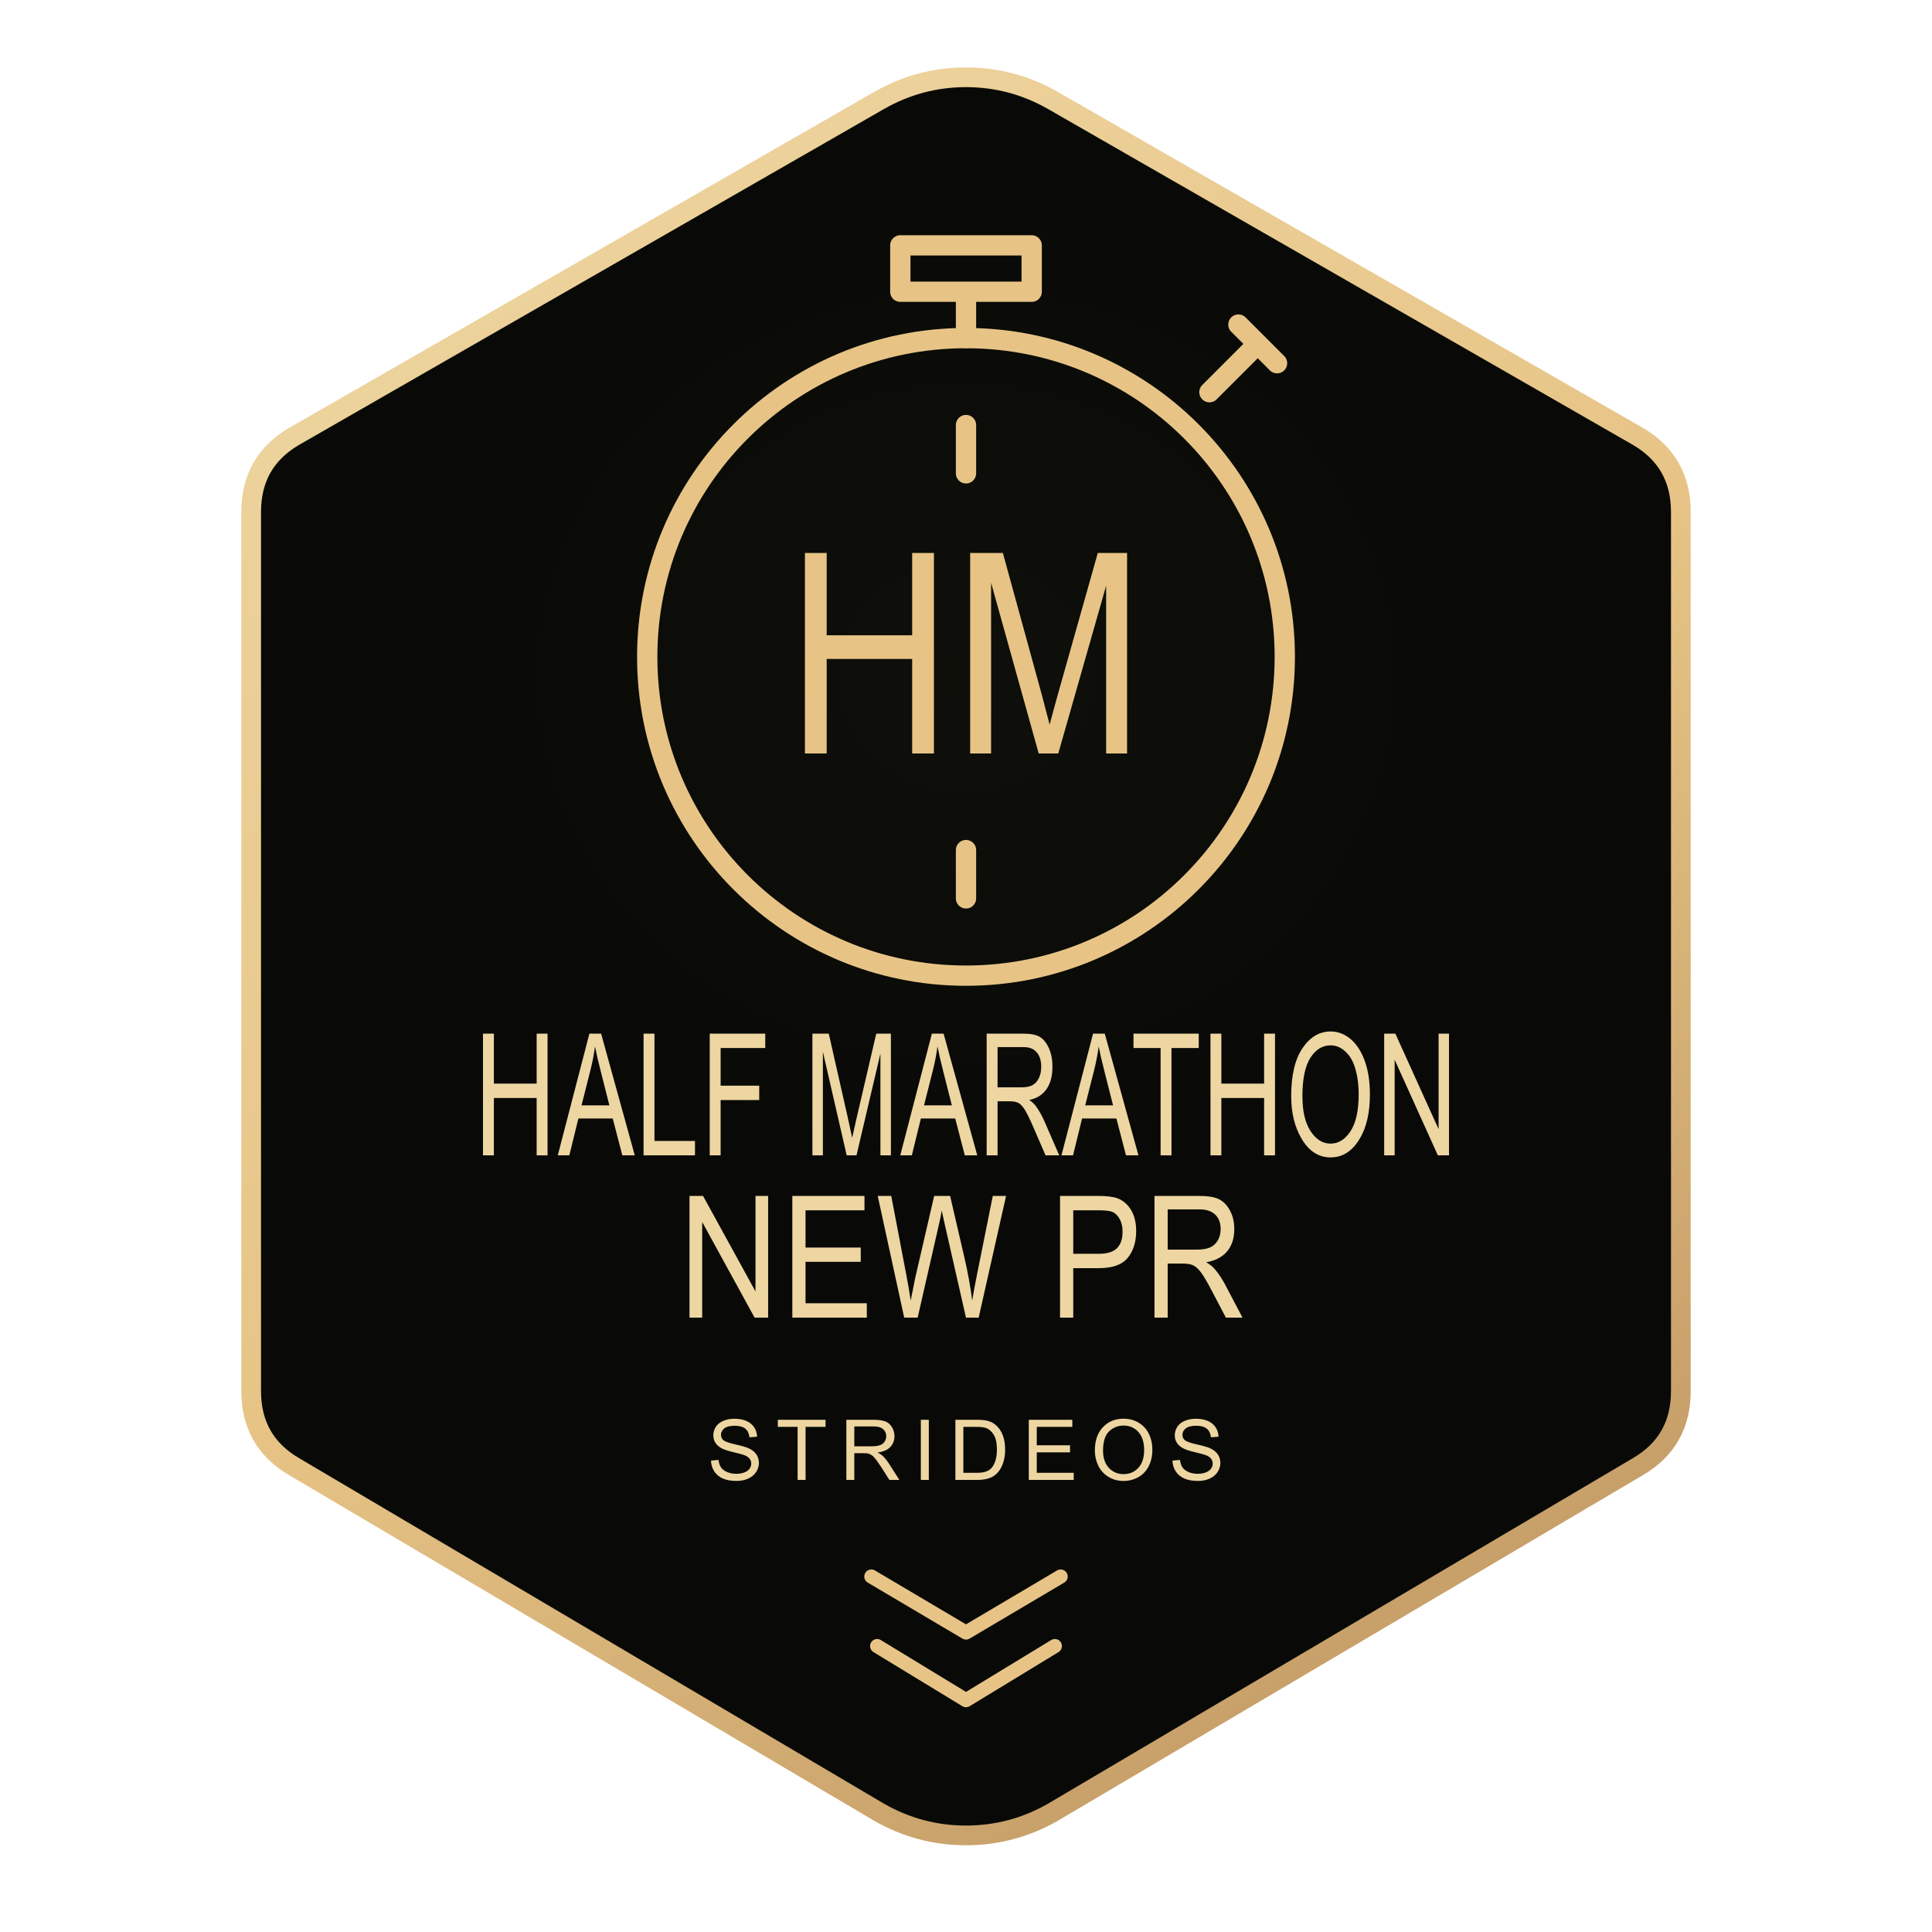
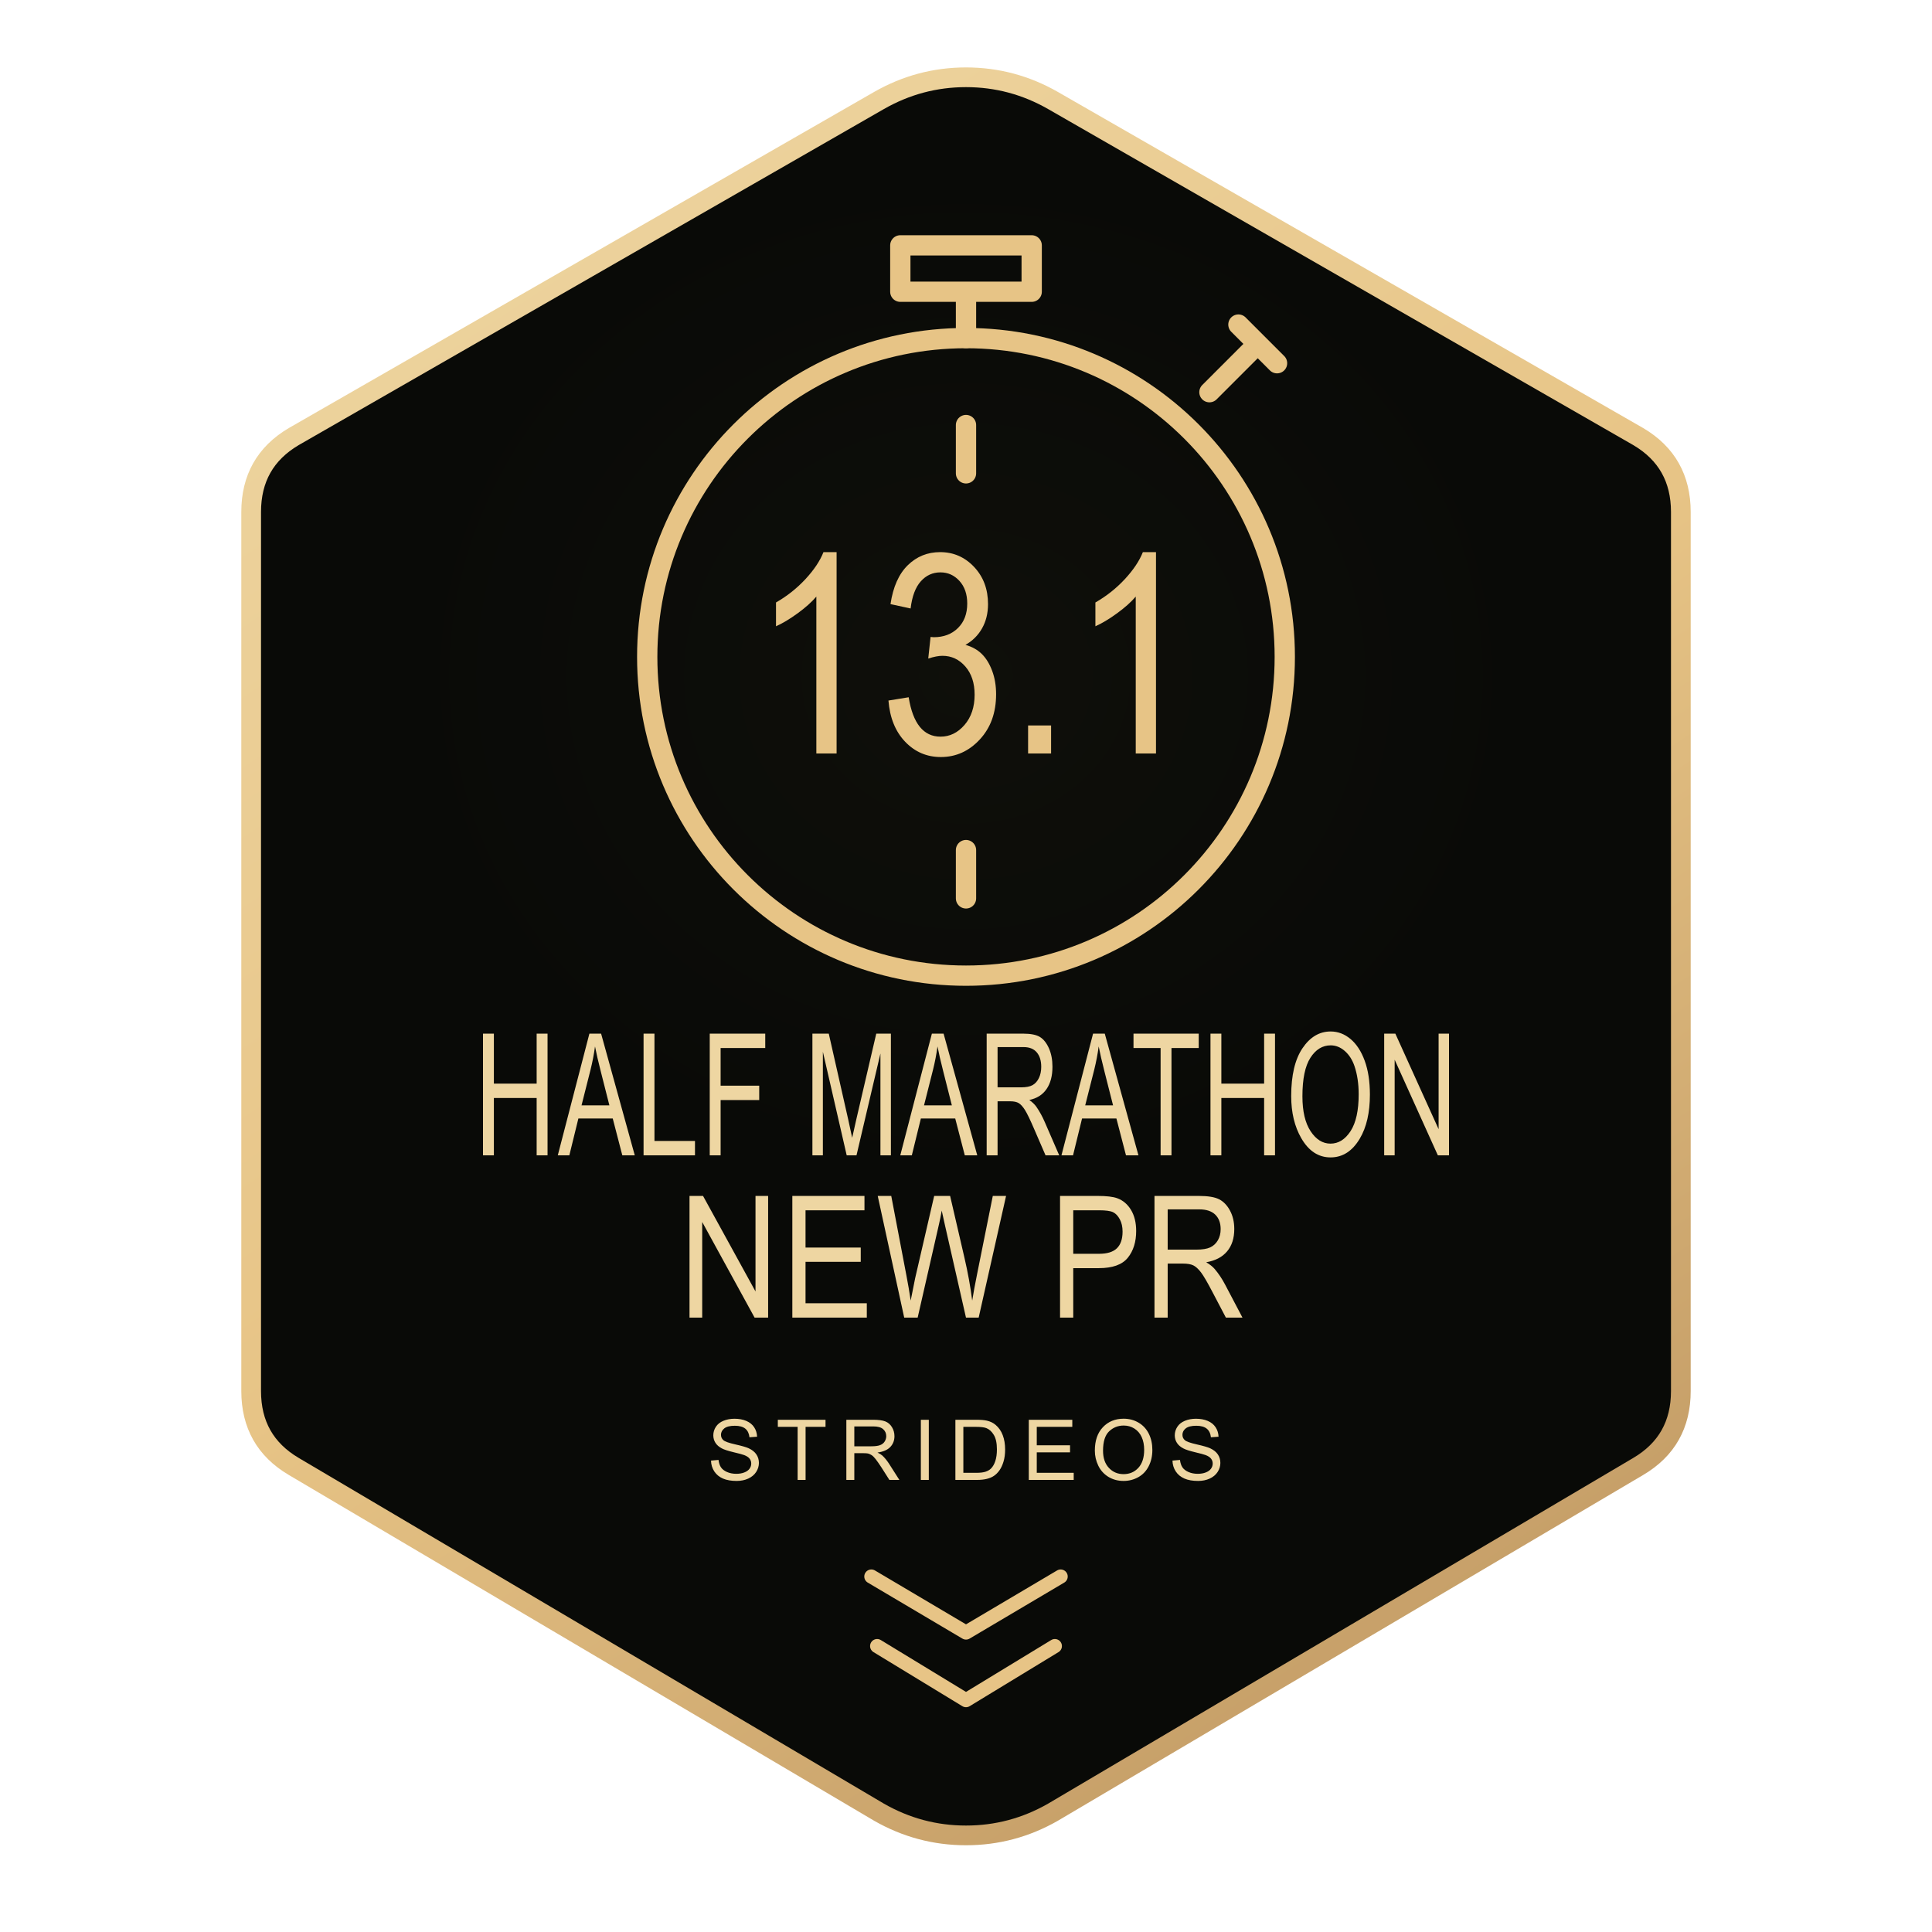
<svg xmlns="http://www.w3.org/2000/svg" width="100" height="100" viewBox="0 0 100 100" fill="none" role="img" aria-label="Half Marathon personal record badge, earned">
  <defs>
    <linearGradient id="race-pr-half-marathon-unlocked-edge" x1="20" y1="4" x2="80" y2="95" gradientUnits="userSpaceOnUse">
      <stop stop-color="#EED6A2" />
      <stop offset=".5" stop-color="#E7C486" />
      <stop offset="1" stop-color="#BD9560" />
    </linearGradient>
    <radialGradient id="race-pr-half-marathon-unlocked-ambient">
      <stop stop-color="#E7C486" stop-opacity=".025" />
      <stop offset="1" stop-color="#E7C486" stop-opacity="0" />
    </radialGradient>
  </defs>
  <path data-frame="firsts-derived" d="M50 4 Q52.4 4 54.5 5.2 L84.8 22.6 Q87 23.9 87 26.5 L87 72 Q87 74.6 84.8 75.9 L54.5 93.8 Q52.4 95 50 95 Q47.6 95 45.5 93.8 L15.2 75.9 Q13 74.6 13 72 L13 26.5 Q13 23.9 15.2 22.6 L45.5 5.2 Q47.6 4 50 4 Z" fill="#090A07" stroke="url(#race-pr-half-marathon-unlocked-edge)" stroke-width="1.02" stroke-linejoin="round" />
  <ellipse cx="50" cy="35" rx="30" ry="27" fill="url(#race-pr-half-marathon-unlocked-ambient)" />
  <g data-layout="full-timing">
    <g data-glyph="stopwatch" fill="none" stroke="#E7C486" stroke-width="1.05" stroke-linecap="round" stroke-linejoin="round">
      <circle cx="50" cy="34" r="16.5" />
      <path d="M46.6 12.7 H53.4 V15.1 H46.6 Z M50 15.1 V17.5 M62.6 20.3 L65.1 17.8 M64.1 16.8 L66.1 18.8 M50 22 V24.5 M50 44 V46.5" />
    </g>
-     <path data-lettering="distance-face" data-text="HM" fill="#E7C486" stroke="none" d="M41.663 39L41.663 28.621L42.789 28.621L42.789 32.883L47.214 32.883L47.214 28.621L48.34 28.621L48.34 39L47.214 39L47.214 34.108L42.789 34.108L42.789 39ZM50.216 39L50.216 28.621L51.908 28.621L53.926 35.97L54.329 37.506Q54.478 36.933 54.783 35.842L56.822 28.621L58.337 28.621L58.337 39L57.254 39L57.254 30.313L54.776 39L53.763 39L51.299 30.164L51.299 39Z" />
+     <path data-lettering="distance-face" data-text="13.1" fill="#E7C486" stroke="none" d="M43.302 39L42.254 39L42.254 30.879Q41.893 31.304 41.284 31.746Q40.676 32.189 40.166 32.416L40.166 31.184Q41.03 30.688 41.692 29.973Q42.354 29.258 42.623 28.578L43.302 28.578ZM45.986 36.26L47.033 36.09Q47.359 38.129 48.683 38.129Q49.398 38.129 49.922 37.524Q50.446 36.918 50.446 35.956Q50.446 35.049 49.965 34.497Q49.483 33.945 48.782 33.945Q48.485 33.945 48.046 34.086L48.166 32.968L48.329 32.982Q49.101 32.982 49.582 32.508Q50.064 32.033 50.064 31.24Q50.064 30.511 49.66 30.068Q49.257 29.626 48.676 29.626Q48.074 29.626 47.66 30.09Q47.246 30.553 47.133 31.495L46.092 31.269Q46.29 29.938 46.984 29.258Q47.678 28.578 48.662 28.578Q49.696 28.578 50.418 29.343Q51.14 30.107 51.14 31.269Q51.14 31.977 50.832 32.522Q50.524 33.067 49.972 33.378Q50.481 33.52 50.814 33.846Q51.147 34.171 51.352 34.717Q51.558 35.262 51.558 35.934Q51.558 37.365 50.715 38.274Q49.873 39.184 48.697 39.184Q47.607 39.184 46.849 38.391Q46.092 37.598 45.986 36.26ZM53.214 39L53.214 37.549L54.404 37.549L54.404 39ZM59.834 39L58.786 39L58.786 30.879Q58.425 31.304 57.816 31.746Q57.208 32.189 56.698 32.416L56.698 31.184Q57.562 30.688 58.224 29.973Q58.885 29.258 59.155 28.578L59.834 28.578Z" />
  </g>
  <path data-lettering="distance-title" data-text="HALF MARATHON" fill="#EED6A2" stroke="none" d="M25 59.8L25 53.501L25.563 53.501L25.563 56.087L27.777 56.087L27.777 53.501L28.341 53.501L28.341 59.8L27.777 59.8L27.777 56.831L25.563 56.831L25.563 59.8ZM28.871 59.8L30.507 53.501L31.113 53.501L32.856 59.8L32.211 59.8L31.715 57.892L29.937 57.892L29.469 59.8ZM30.1 57.213L31.542 57.213L31.099 55.469Q30.893 54.665 30.798 54.163Q30.716 54.768 30.567 55.366ZM33.311 59.8L33.311 53.501L33.875 53.501L33.875 59.057L35.972 59.057L35.972 59.8ZM36.736 59.8L36.736 53.501L39.609 53.501L39.609 54.244L37.299 54.244L37.299 56.195L39.297 56.195L39.297 56.938L37.299 56.938L37.299 59.8ZM42.05 59.8L42.05 53.501L42.897 53.501L43.907 57.961L44.108 58.893Q44.183 58.545 44.335 57.884L45.355 53.501L46.113 53.501L46.113 59.8L45.571 59.8L45.571 54.528L44.332 59.8L43.825 59.8L42.592 54.438L42.592 59.8ZM46.598 59.8L48.234 53.501L48.84 53.501L50.583 59.8L49.938 59.8L49.442 57.892L47.664 57.892L47.196 59.8ZM47.827 57.213L49.268 57.213L48.826 55.469Q48.62 54.665 48.525 54.163Q48.443 54.768 48.294 55.366ZM51.07 59.8L51.07 53.501L52.958 53.501Q53.55 53.501 53.832 53.677Q54.113 53.853 54.294 54.263Q54.475 54.674 54.475 55.215Q54.475 55.929 54.168 56.371Q53.862 56.814 53.277 56.934Q53.515 57.106 53.639 57.282Q53.89 57.643 54.081 58.086L54.825 59.8L54.117 59.8L53.55 58.489Q53.221 57.72 53.052 57.454Q52.884 57.188 52.726 57.095Q52.569 57.003 52.285 57.003L51.634 57.003L51.634 59.8ZM51.634 56.281L52.845 56.281Q53.242 56.281 53.447 56.165Q53.653 56.049 53.773 55.8Q53.894 55.55 53.894 55.22Q53.894 54.743 53.663 54.47Q53.433 54.197 52.98 54.197L51.634 54.197ZM54.941 59.8L56.577 53.501L57.183 53.501L58.926 59.8L58.281 59.8L57.785 57.892L56.007 57.892L55.54 59.8ZM56.17 57.213L57.612 57.213L57.169 55.469Q56.964 54.665 56.868 54.163Q56.786 54.768 56.638 55.366ZM60.073 59.8L60.073 54.244L58.67 54.244L58.67 53.501L62.046 53.501L62.046 54.244L60.636 54.244L60.636 59.8ZM62.654 59.8L62.654 53.501L63.217 53.501L63.217 56.087L65.431 56.087L65.431 53.501L65.994 53.501L65.994 59.8L65.431 59.8L65.431 56.831L63.217 56.831L63.217 59.8ZM66.832 56.732Q66.832 55.121 67.417 54.255Q68.001 53.389 68.873 53.389Q69.436 53.389 69.9 53.776Q70.364 54.163 70.635 54.899Q70.906 55.636 70.906 56.655Q70.906 58.055 70.382 58.936Q69.805 59.907 68.869 59.907Q67.927 59.907 67.353 58.911Q66.832 58.008 66.832 56.732ZM67.413 56.745Q67.413 57.909 67.837 58.552Q68.26 59.194 68.866 59.194Q69.486 59.194 69.906 58.545Q70.325 57.896 70.325 56.638Q70.325 55.825 70.109 55.185Q69.943 54.695 69.608 54.401Q69.273 54.107 68.876 54.107Q68.239 54.107 67.826 54.751Q67.413 55.396 67.413 56.745ZM71.645 59.8L71.645 53.501L72.223 53.501L74.462 58.446L74.462 53.501L75 53.501L75 59.8L74.423 59.8L72.187 54.85L72.187 59.8Z" />
  <path data-lettering="new-pr" data-text="NEW PR" fill="#EED6A2" stroke="none" d="M35.689 68.2L35.689 61.901L36.389 61.901L39.105 66.846L39.105 61.901L39.758 61.901L39.758 68.2L39.058 68.2L36.346 63.25L36.346 68.2ZM41.011 68.2L41.011 61.901L44.745 61.901L44.745 62.644L41.694 62.644L41.694 64.573L44.552 64.573L44.552 65.312L41.694 65.312L41.694 67.457L44.866 67.457L44.866 68.2ZM46.802 68.2L45.431 61.901L46.131 61.901L46.918 66.03Q47.042 66.666 47.137 67.319L47.369 66.155L48.353 61.901L49.178 61.901L49.917 65.089Q50.188 66.254 50.321 67.319Q50.42 66.705 50.574 65.948L51.387 61.901L52.074 61.901L50.656 68.2L49.999 68.2L48.907 63.4L48.744 62.661Q48.671 63.074 48.594 63.4L47.498 68.2ZM54.868 68.2L54.868 61.901L56.815 61.901Q57.502 61.901 57.829 62.021Q58.275 62.184 58.542 62.627Q58.808 63.07 58.808 63.714Q58.808 64.565 58.374 65.102Q57.94 65.639 56.875 65.639L55.551 65.639L55.551 68.2ZM55.551 64.896L56.888 64.896Q57.519 64.896 57.811 64.61Q58.104 64.324 58.104 63.748Q58.104 63.375 57.96 63.108Q57.816 62.842 57.612 62.743Q57.407 62.644 56.875 62.644L55.551 62.644ZM59.756 68.2L59.756 61.901L62.046 61.901Q62.764 61.901 63.106 62.077Q63.447 62.253 63.666 62.663Q63.886 63.074 63.886 63.615Q63.886 64.329 63.514 64.771Q63.142 65.214 62.433 65.334Q62.721 65.506 62.871 65.682Q63.177 66.043 63.409 66.486L64.311 68.2L63.452 68.2L62.764 66.889Q62.364 66.12 62.16 65.854Q61.956 65.588 61.765 65.495Q61.574 65.403 61.23 65.403L60.439 65.403L60.439 68.2ZM60.439 64.681L61.909 64.681Q62.39 64.681 62.639 64.565Q62.889 64.449 63.035 64.2Q63.181 63.95 63.181 63.62Q63.181 63.143 62.902 62.87Q62.622 62.597 62.072 62.597L60.439 62.597Z" />
  <g data-wordmark="STRIDEOS">
    <path data-text="STRIDEOS" fill="#EED6A2" stroke="none" d="M36.802 75.6L37.191 75.565C37.209 75.721 37.251 75.85 37.318 75.95C37.385 76.049 37.49 76.129 37.632 76.192C37.774 76.253 37.934 76.284 38.111 76.284C38.268 76.284 38.407 76.26 38.527 76.213C38.646 76.167 38.736 76.103 38.794 76.022C38.854 75.94 38.884 75.851 38.884 75.754C38.884 75.657 38.855 75.572 38.798 75.499C38.742 75.426 38.649 75.365 38.519 75.315C38.436 75.283 38.25 75.232 37.964 75.165C37.678 75.096 37.477 75.031 37.363 74.969C37.214 74.891 37.104 74.795 37.031 74.68C36.958 74.564 36.921 74.435 36.921 74.292C36.921 74.134 36.965 73.987 37.054 73.85C37.144 73.713 37.274 73.61 37.445 73.54C37.617 73.469 37.807 73.434 38.017 73.434C38.248 73.434 38.451 73.471 38.626 73.545C38.803 73.62 38.939 73.729 39.035 73.874C39.129 74.018 39.18 74.182 39.187 74.364L38.792 74.393C38.771 74.197 38.7 74.048 38.578 73.948C38.455 73.848 38.274 73.797 38.035 73.797C37.785 73.797 37.602 73.843 37.488 73.934C37.375 74.025 37.318 74.135 37.318 74.264C37.318 74.376 37.358 74.468 37.439 74.54C37.518 74.613 37.725 74.687 38.06 74.762C38.395 74.838 38.625 74.904 38.75 74.961C38.93 75.045 39.064 75.151 39.15 75.28C39.237 75.408 39.281 75.555 39.281 75.721C39.281 75.887 39.233 76.043 39.138 76.19C39.043 76.336 38.906 76.45 38.728 76.532C38.551 76.612 38.352 76.653 38.13 76.653C37.848 76.653 37.611 76.612 37.421 76.53C37.231 76.448 37.082 76.325 36.972 76.161C36.864 75.996 36.807 75.809 36.802 75.6ZM41.285 76.6L41.285 73.854L40.26 73.854L40.26 73.487L42.729 73.487L42.729 73.854L41.697 73.854L41.697 76.6ZM43.807 76.6L43.807 73.487L45.188 73.487C45.465 73.487 45.676 73.515 45.821 73.571C45.965 73.627 46.081 73.726 46.167 73.868C46.253 74.008 46.297 74.165 46.297 74.336C46.297 74.557 46.226 74.743 46.083 74.895C45.939 75.046 45.718 75.143 45.418 75.184C45.528 75.236 45.611 75.288 45.668 75.338C45.788 75.449 45.902 75.587 46.01 75.752L46.551 76.6L46.034 76.6L45.622 75.952C45.5 75.766 45.401 75.623 45.323 75.524C45.246 75.425 45.176 75.356 45.114 75.317C45.052 75.277 44.99 75.249 44.926 75.233C44.879 75.223 44.803 75.217 44.698 75.217L44.219 75.217L44.219 76.6ZM44.219 74.86L45.104 74.86C45.292 74.86 45.44 74.841 45.545 74.803C45.652 74.764 45.733 74.702 45.788 74.616C45.843 74.53 45.872 74.437 45.872 74.336C45.872 74.189 45.818 74.068 45.711 73.973C45.604 73.878 45.436 73.831 45.206 73.831L44.219 73.831ZM47.663 76.6L47.663 73.487L48.075 73.487L48.075 76.6ZM49.451 76.6L49.451 73.487L50.523 73.487C50.766 73.487 50.95 73.502 51.078 73.532C51.256 73.572 51.409 73.646 51.535 73.754C51.699 73.893 51.821 74.07 51.902 74.286C51.984 74.502 52.025 74.749 52.025 75.026C52.025 75.263 51.997 75.473 51.941 75.655C51.887 75.837 51.815 75.988 51.729 76.108C51.643 76.228 51.548 76.322 51.445 76.391C51.344 76.46 51.22 76.512 51.074 76.547C50.93 76.583 50.763 76.6 50.574 76.6ZM49.863 76.233L50.527 76.233C50.733 76.233 50.894 76.214 51.01 76.176C51.127 76.137 51.221 76.083 51.291 76.014C51.389 75.917 51.464 75.785 51.518 75.62C51.572 75.455 51.6 75.254 51.6 75.02C51.6 74.695 51.546 74.445 51.439 74.27C51.333 74.094 51.203 73.977 51.051 73.918C50.94 73.875 50.762 73.854 50.518 73.854L49.863 73.854ZM53.25 76.6L53.25 73.487L55.502 73.487L55.502 73.854L53.663 73.854L53.663 74.807L55.385 74.807L55.385 75.172L53.663 75.172L53.663 76.233L55.575 76.233L55.575 76.6ZM56.669 75.084C56.669 74.568 56.808 74.164 57.085 73.872C57.362 73.579 57.72 73.432 58.159 73.432C58.447 73.432 58.706 73.501 58.937 73.639C59.167 73.776 59.343 73.967 59.464 74.213C59.585 74.458 59.646 74.736 59.646 75.047C59.646 75.364 59.582 75.646 59.454 75.895C59.326 76.144 59.146 76.333 58.913 76.461C58.68 76.589 58.428 76.653 58.157 76.653C57.864 76.653 57.602 76.583 57.37 76.442C57.14 76.3 56.965 76.107 56.847 75.862C56.728 75.616 56.669 75.357 56.669 75.084ZM57.093 75.09C57.093 75.465 57.193 75.761 57.396 75.977C57.597 76.193 57.851 76.301 58.155 76.301C58.465 76.301 58.72 76.193 58.921 75.975C59.121 75.756 59.222 75.447 59.222 75.045C59.222 74.792 59.179 74.57 59.093 74.381C59.007 74.193 58.881 74.046 58.716 73.942C58.552 73.838 58.367 73.786 58.161 73.786C57.869 73.786 57.618 73.886 57.407 74.086C57.197 74.287 57.093 74.622 57.093 75.09ZM60.687 75.6L61.076 75.565C61.094 75.721 61.136 75.85 61.203 75.95C61.27 76.049 61.375 76.129 61.517 76.192C61.659 76.253 61.818 76.284 61.996 76.284C62.153 76.284 62.292 76.26 62.412 76.213C62.531 76.167 62.621 76.103 62.679 76.022C62.739 75.94 62.769 75.851 62.769 75.754C62.769 75.657 62.74 75.572 62.683 75.499C62.627 75.426 62.534 75.365 62.404 75.315C62.32 75.283 62.135 75.232 61.849 75.165C61.562 75.096 61.362 75.031 61.248 74.969C61.099 74.891 60.988 74.795 60.916 74.68C60.842 74.564 60.806 74.435 60.806 74.292C60.806 74.134 60.85 73.987 60.939 73.85C61.029 73.713 61.159 73.61 61.33 73.54C61.501 73.469 61.692 73.434 61.902 73.434C62.132 73.434 62.335 73.471 62.511 73.545C62.688 73.62 62.824 73.729 62.919 73.874C63.014 74.018 63.065 74.182 63.072 74.364L62.677 74.393C62.656 74.197 62.584 74.048 62.462 73.948C62.34 73.848 62.159 73.797 61.919 73.797C61.669 73.797 61.487 73.843 61.373 73.934C61.259 74.025 61.203 74.135 61.203 74.264C61.203 74.376 61.243 74.468 61.324 74.54C61.403 74.613 61.61 74.687 61.945 74.762C62.279 74.838 62.509 74.904 62.634 74.961C62.815 75.045 62.949 75.151 63.035 75.28C63.122 75.408 63.166 75.555 63.166 75.721C63.166 75.887 63.118 76.043 63.023 76.19C62.928 76.336 62.791 76.45 62.613 76.532C62.436 76.612 62.236 76.653 62.015 76.653C61.732 76.653 61.496 76.612 61.306 76.53C61.116 76.448 60.966 76.325 60.857 76.161C60.749 75.996 60.692 75.809 60.687 75.6ZM36.607 72.662" />
  </g>
  <path data-chevrons="2" d="M45.1 81.6 L50 84.5 L54.9 81.6 M45.4 85.2 L50 88 L54.6 85.2" stroke="#E7C486" stroke-width=".73" stroke-linecap="round" stroke-linejoin="round" />
</svg>
